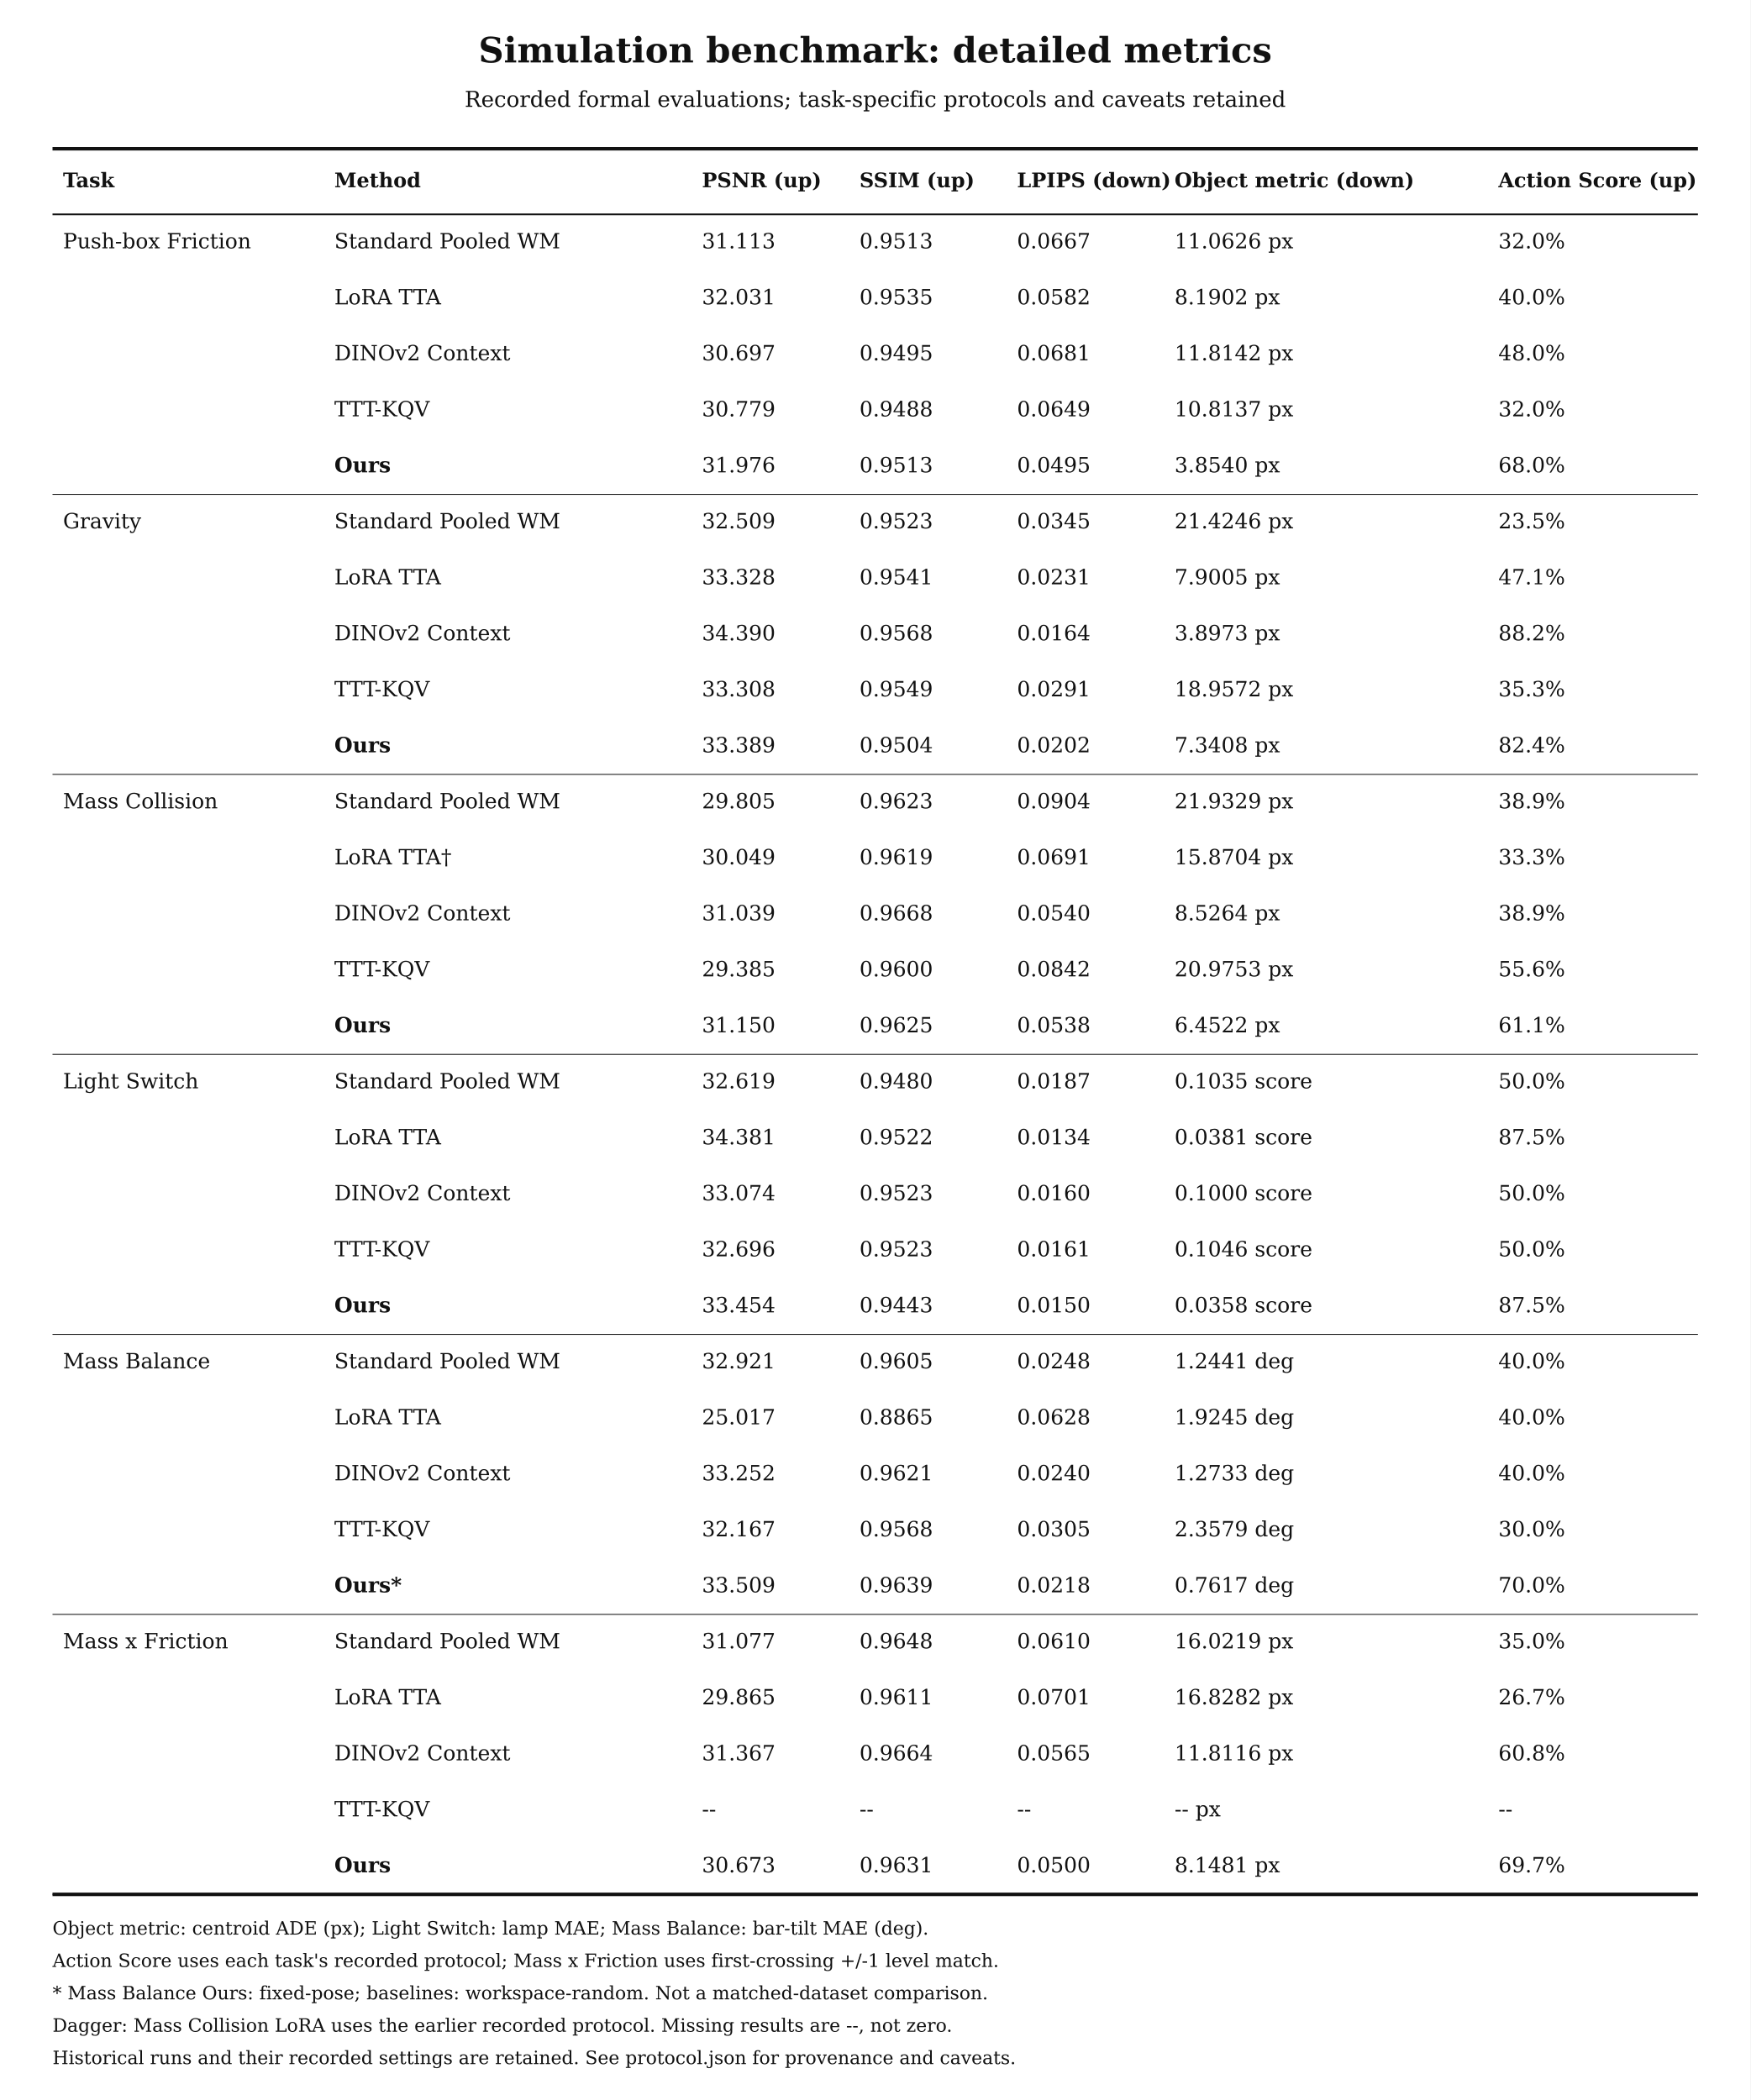
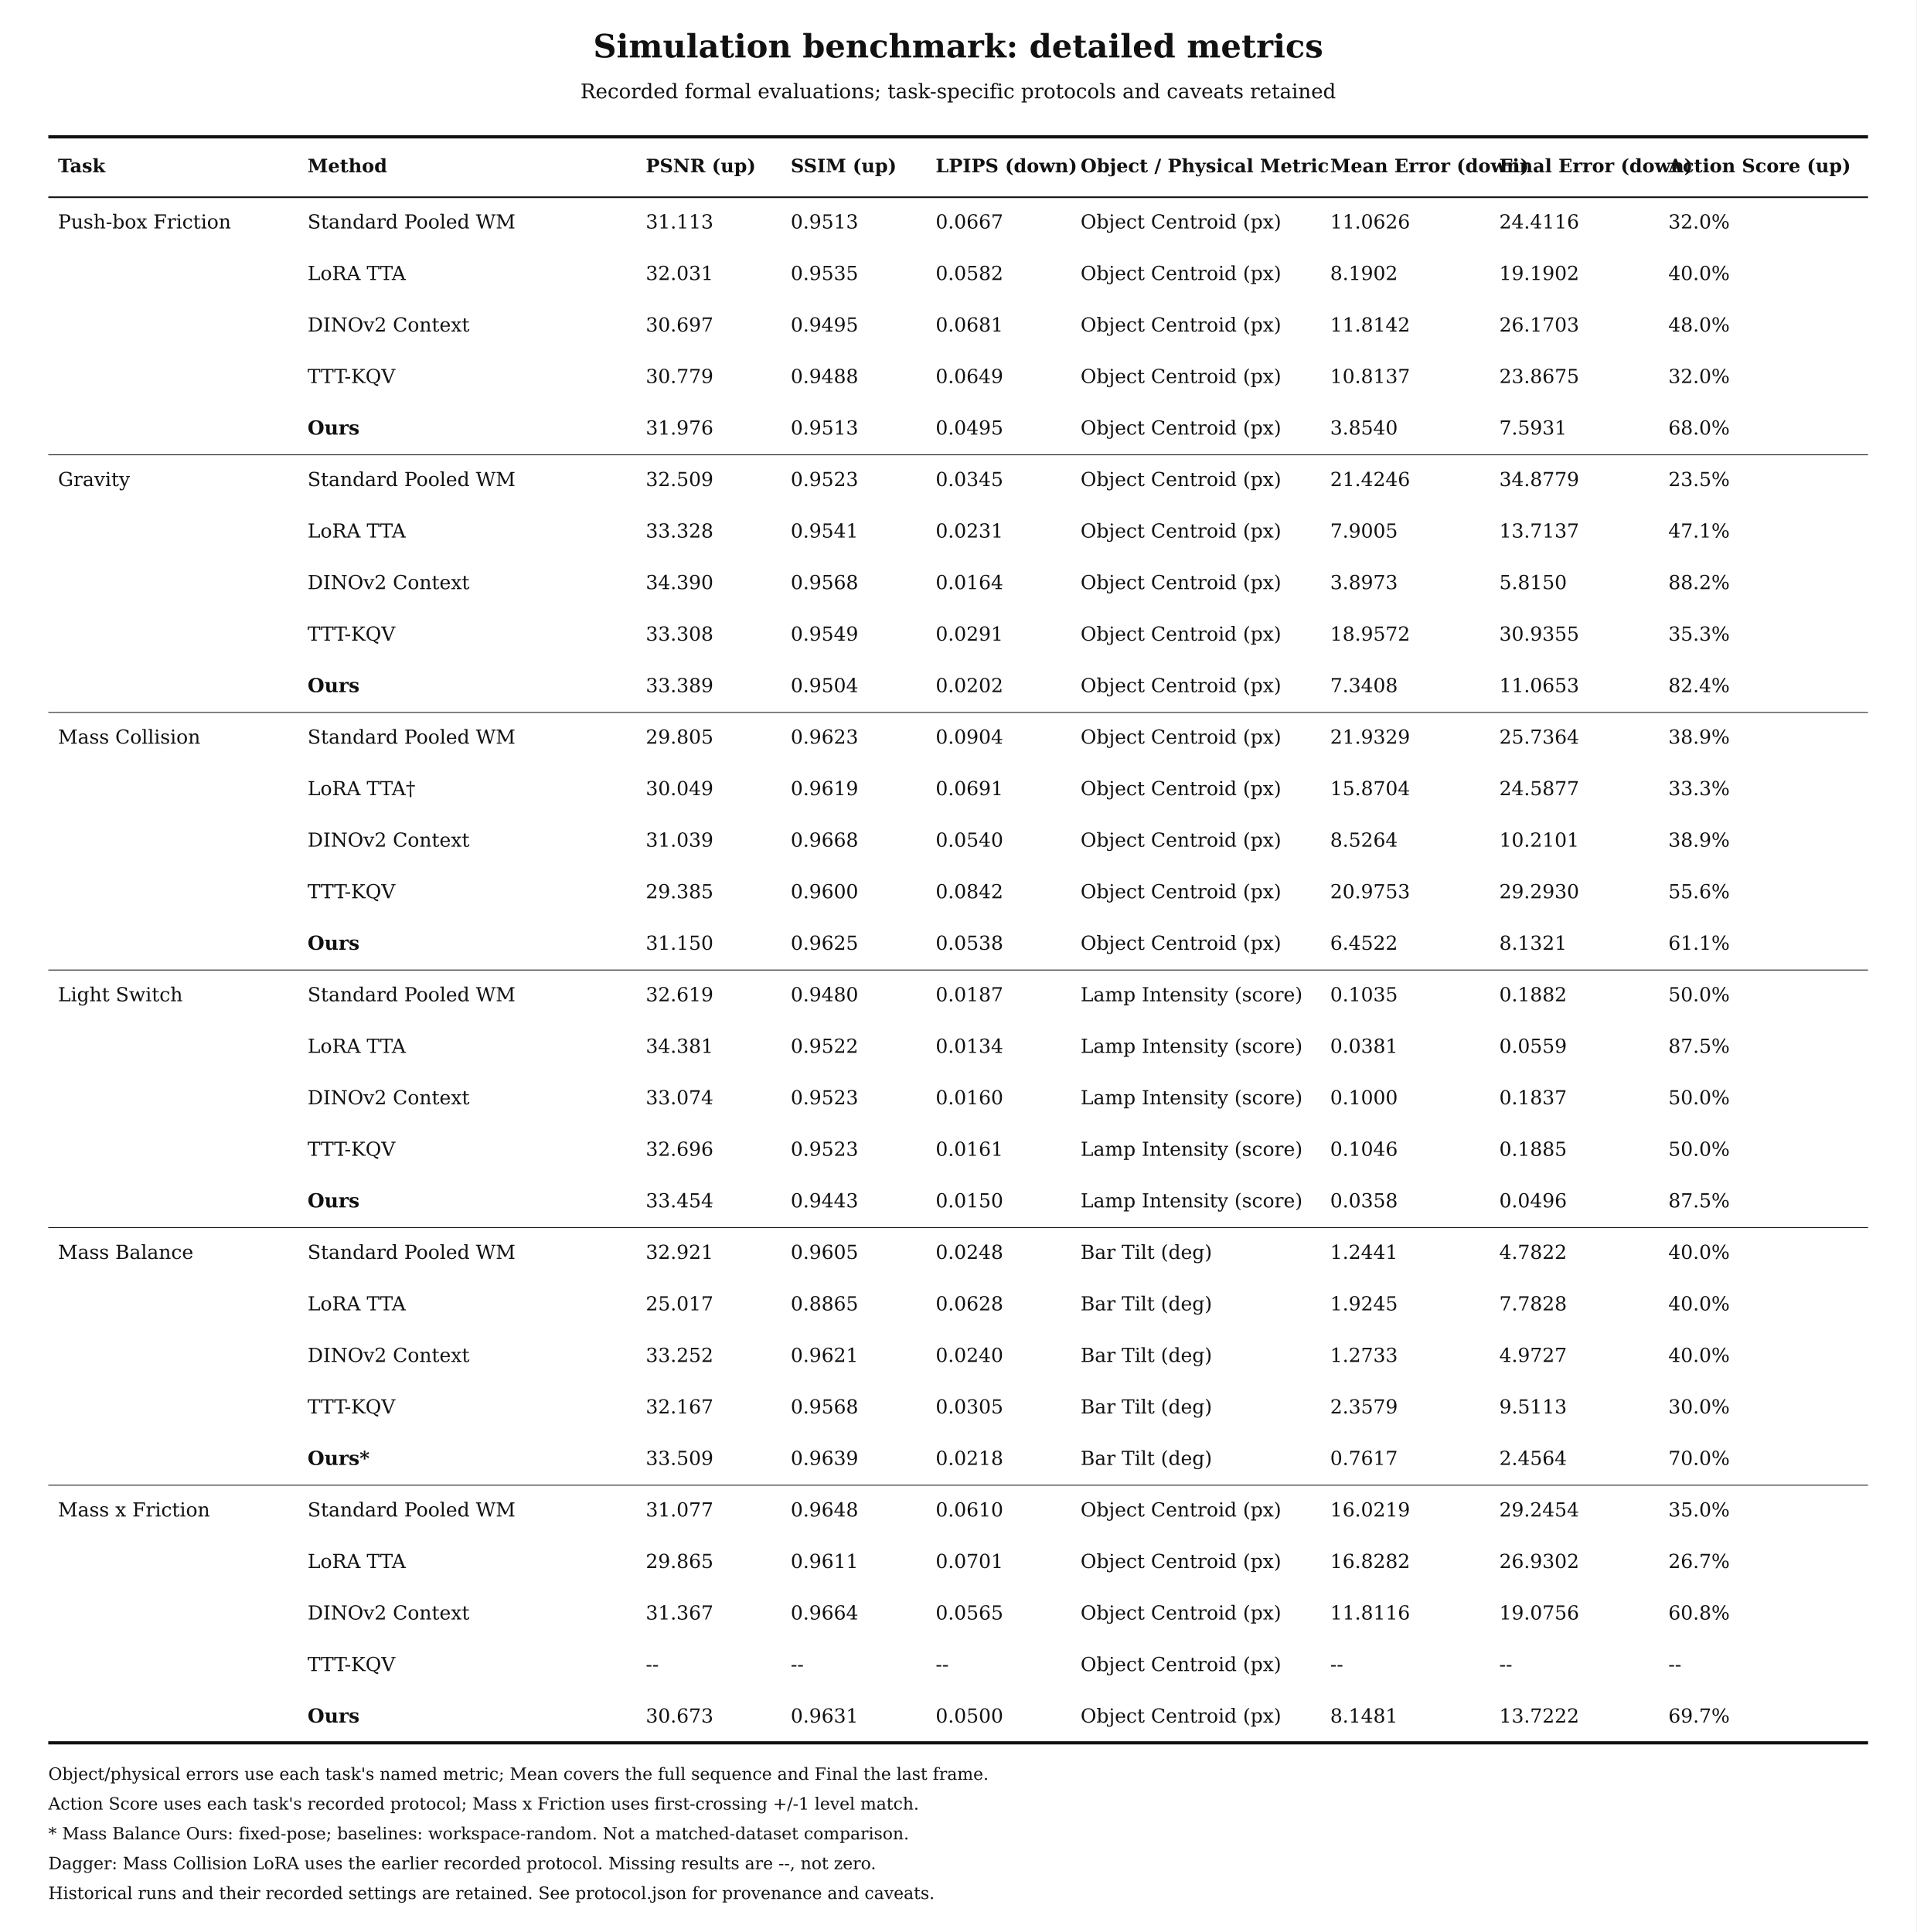
- <svg xmlns="http://www.w3.org/2000/svg" width="2000" height="2400" viewBox="0 0 2000 2400">
+ <svg xmlns="http://www.w3.org/2000/svg" width="2380" height="2400" viewBox="0 0 2380 2400">
  <rect width="100%" height="100%" fill="white" />
  <g fill="#111" font-family="DejaVu Serif,serif">
-     <text x="1000.0" y="60" text-anchor="middle" dominant-baseline="middle" font-size="40" font-weight="700">Simulation benchmark: detailed metrics</text>
-     <text x="1000.0" y="115" text-anchor="middle" dominant-baseline="middle" font-size="25" font-weight="400">Recorded formal evaluations; task-specific protocols and caveats retained</text>
-     <line x1="60" x2="1940" y1="170" y2="170" stroke="#111" stroke-width="4" />
+     <text x="1190.0" y="60" text-anchor="middle" dominant-baseline="middle" font-size="40" font-weight="700">Simulation benchmark: detailed metrics</text>
+     <text x="1190.0" y="115" text-anchor="middle" dominant-baseline="middle" font-size="25" font-weight="400">Recorded formal evaluations; task-specific protocols and caveats retained</text>
+     <line x1="60" x2="2320" y1="170" y2="170" stroke="#111" stroke-width="4" />
    <text x="72" y="207.5" text-anchor="start" dominant-baseline="middle" font-size="23" font-weight="700">Task</text>
    <text x="382" y="207.5" text-anchor="start" dominant-baseline="middle" font-size="23" font-weight="700">Method</text>
    <text x="802" y="207.5" text-anchor="start" dominant-baseline="middle" font-size="23" font-weight="700">PSNR (up)</text>
    <text x="982" y="207.5" text-anchor="start" dominant-baseline="middle" font-size="23" font-weight="700">SSIM (up)</text>
    <text x="1162" y="207.5" text-anchor="start" dominant-baseline="middle" font-size="23" font-weight="700">LPIPS (down)</text>
-     <text x="1342" y="207.5" text-anchor="start" dominant-baseline="middle" font-size="23" font-weight="700">Object metric (down)</text>
-     <text x="1712" y="207.5" text-anchor="start" dominant-baseline="middle" font-size="23" font-weight="700">Action Score (up)</text>
-     <line x1="60" x2="1940" y1="245" y2="245" stroke="#111" stroke-width="2" />
+     <text x="1342" y="207.5" text-anchor="start" dominant-baseline="middle" font-size="23" font-weight="700">Object / Physical Metric</text>
+     <text x="1652" y="207.5" text-anchor="start" dominant-baseline="middle" font-size="23" font-weight="700">Mean Error (down)</text>
+     <text x="1862" y="207.5" text-anchor="start" dominant-baseline="middle" font-size="23" font-weight="700">Final Error (down)</text>
+     <text x="2072" y="207.5" text-anchor="start" dominant-baseline="middle" font-size="23" font-weight="700">Action Score (up)</text>
+     <line x1="60" x2="2320" y1="245" y2="245" stroke="#111" stroke-width="2" />
    <text x="72" y="277.0" text-anchor="start" dominant-baseline="middle" font-size="24" font-weight="400">Push-box Friction</text>
    <text x="382" y="277.0" text-anchor="start" dominant-baseline="middle" font-size="24" font-weight="400">Standard Pooled WM</text>
    <text x="802" y="277.0" text-anchor="start" dominant-baseline="middle" font-size="24" font-weight="400">31.113</text>
    <text x="982" y="277.0" text-anchor="start" dominant-baseline="middle" font-size="24" font-weight="400">0.9513</text>
    <text x="1162" y="277.0" text-anchor="start" dominant-baseline="middle" font-size="24" font-weight="400">0.0667</text>
-     <text x="1342" y="277.0" text-anchor="start" dominant-baseline="middle" font-size="24" font-weight="400">11.0626 px</text>
-     <text x="1712" y="277.0" text-anchor="start" dominant-baseline="middle" font-size="24" font-weight="400">32.0%</text>
+     <text x="1342" y="277.0" text-anchor="start" dominant-baseline="middle" font-size="24" font-weight="400">Object Centroid (px)</text>
+     <text x="1652" y="277.0" text-anchor="start" dominant-baseline="middle" font-size="24" font-weight="400">11.0626</text>
+     <text x="1862" y="277.0" text-anchor="start" dominant-baseline="middle" font-size="24" font-weight="400">24.4116</text>
+     <text x="2072" y="277.0" text-anchor="start" dominant-baseline="middle" font-size="24" font-weight="400">32.0%</text>
    <text x="72" y="341.0" text-anchor="start" dominant-baseline="middle" font-size="24" font-weight="400" />
    <text x="382" y="341.0" text-anchor="start" dominant-baseline="middle" font-size="24" font-weight="400">LoRA TTA</text>
    <text x="802" y="341.0" text-anchor="start" dominant-baseline="middle" font-size="24" font-weight="400">32.031</text>
    <text x="982" y="341.0" text-anchor="start" dominant-baseline="middle" font-size="24" font-weight="400">0.9535</text>
    <text x="1162" y="341.0" text-anchor="start" dominant-baseline="middle" font-size="24" font-weight="400">0.0582</text>
-     <text x="1342" y="341.0" text-anchor="start" dominant-baseline="middle" font-size="24" font-weight="400">8.1902 px</text>
-     <text x="1712" y="341.0" text-anchor="start" dominant-baseline="middle" font-size="24" font-weight="400">40.0%</text>
+     <text x="1342" y="341.0" text-anchor="start" dominant-baseline="middle" font-size="24" font-weight="400">Object Centroid (px)</text>
+     <text x="1652" y="341.0" text-anchor="start" dominant-baseline="middle" font-size="24" font-weight="400">8.1902</text>
+     <text x="1862" y="341.0" text-anchor="start" dominant-baseline="middle" font-size="24" font-weight="400">19.1902</text>
+     <text x="2072" y="341.0" text-anchor="start" dominant-baseline="middle" font-size="24" font-weight="400">40.0%</text>
    <text x="72" y="405.0" text-anchor="start" dominant-baseline="middle" font-size="24" font-weight="400" />
    <text x="382" y="405.0" text-anchor="start" dominant-baseline="middle" font-size="24" font-weight="400">DINOv2 Context</text>
    <text x="802" y="405.0" text-anchor="start" dominant-baseline="middle" font-size="24" font-weight="400">30.697</text>
    <text x="982" y="405.0" text-anchor="start" dominant-baseline="middle" font-size="24" font-weight="400">0.9495</text>
    <text x="1162" y="405.0" text-anchor="start" dominant-baseline="middle" font-size="24" font-weight="400">0.0681</text>
-     <text x="1342" y="405.0" text-anchor="start" dominant-baseline="middle" font-size="24" font-weight="400">11.8142 px</text>
-     <text x="1712" y="405.0" text-anchor="start" dominant-baseline="middle" font-size="24" font-weight="400">48.0%</text>
+     <text x="1342" y="405.0" text-anchor="start" dominant-baseline="middle" font-size="24" font-weight="400">Object Centroid (px)</text>
+     <text x="1652" y="405.0" text-anchor="start" dominant-baseline="middle" font-size="24" font-weight="400">11.8142</text>
+     <text x="1862" y="405.0" text-anchor="start" dominant-baseline="middle" font-size="24" font-weight="400">26.1703</text>
+     <text x="2072" y="405.0" text-anchor="start" dominant-baseline="middle" font-size="24" font-weight="400">48.0%</text>
    <text x="72" y="469.0" text-anchor="start" dominant-baseline="middle" font-size="24" font-weight="400" />
    <text x="382" y="469.0" text-anchor="start" dominant-baseline="middle" font-size="24" font-weight="400">TTT-KQV</text>
    <text x="802" y="469.0" text-anchor="start" dominant-baseline="middle" font-size="24" font-weight="400">30.779</text>
    <text x="982" y="469.0" text-anchor="start" dominant-baseline="middle" font-size="24" font-weight="400">0.9488</text>
    <text x="1162" y="469.0" text-anchor="start" dominant-baseline="middle" font-size="24" font-weight="400">0.0649</text>
-     <text x="1342" y="469.0" text-anchor="start" dominant-baseline="middle" font-size="24" font-weight="400">10.8137 px</text>
-     <text x="1712" y="469.0" text-anchor="start" dominant-baseline="middle" font-size="24" font-weight="400">32.0%</text>
+     <text x="1342" y="469.0" text-anchor="start" dominant-baseline="middle" font-size="24" font-weight="400">Object Centroid (px)</text>
+     <text x="1652" y="469.0" text-anchor="start" dominant-baseline="middle" font-size="24" font-weight="400">10.8137</text>
+     <text x="1862" y="469.0" text-anchor="start" dominant-baseline="middle" font-size="24" font-weight="400">23.8675</text>
+     <text x="2072" y="469.0" text-anchor="start" dominant-baseline="middle" font-size="24" font-weight="400">32.0%</text>
    <text x="72" y="533.0" text-anchor="start" dominant-baseline="middle" font-size="24" font-weight="400" />
    <text x="382" y="533.0" text-anchor="start" dominant-baseline="middle" font-size="24" font-weight="700">Ours</text>
    <text x="802" y="533.0" text-anchor="start" dominant-baseline="middle" font-size="24" font-weight="400">31.976</text>
    <text x="982" y="533.0" text-anchor="start" dominant-baseline="middle" font-size="24" font-weight="400">0.9513</text>
    <text x="1162" y="533.0" text-anchor="start" dominant-baseline="middle" font-size="24" font-weight="400">0.0495</text>
-     <text x="1342" y="533.0" text-anchor="start" dominant-baseline="middle" font-size="24" font-weight="400">3.8540 px</text>
-     <text x="1712" y="533.0" text-anchor="start" dominant-baseline="middle" font-size="24" font-weight="400">68.0%</text>
-     <line x1="60" x2="1940" y1="565" y2="565" stroke="#111" stroke-width="1" />
+     <text x="1342" y="533.0" text-anchor="start" dominant-baseline="middle" font-size="24" font-weight="400">Object Centroid (px)</text>
+     <text x="1652" y="533.0" text-anchor="start" dominant-baseline="middle" font-size="24" font-weight="400">3.8540</text>
+     <text x="1862" y="533.0" text-anchor="start" dominant-baseline="middle" font-size="24" font-weight="400">7.5931</text>
+     <text x="2072" y="533.0" text-anchor="start" dominant-baseline="middle" font-size="24" font-weight="400">68.0%</text>
+     <line x1="60" x2="2320" y1="565" y2="565" stroke="#111" stroke-width="1" />
    <text x="72" y="597.0" text-anchor="start" dominant-baseline="middle" font-size="24" font-weight="400">Gravity</text>
    <text x="382" y="597.0" text-anchor="start" dominant-baseline="middle" font-size="24" font-weight="400">Standard Pooled WM</text>
    <text x="802" y="597.0" text-anchor="start" dominant-baseline="middle" font-size="24" font-weight="400">32.509</text>
    <text x="982" y="597.0" text-anchor="start" dominant-baseline="middle" font-size="24" font-weight="400">0.9523</text>
    <text x="1162" y="597.0" text-anchor="start" dominant-baseline="middle" font-size="24" font-weight="400">0.0345</text>
-     <text x="1342" y="597.0" text-anchor="start" dominant-baseline="middle" font-size="24" font-weight="400">21.4246 px</text>
-     <text x="1712" y="597.0" text-anchor="start" dominant-baseline="middle" font-size="24" font-weight="400">23.5%</text>
+     <text x="1342" y="597.0" text-anchor="start" dominant-baseline="middle" font-size="24" font-weight="400">Object Centroid (px)</text>
+     <text x="1652" y="597.0" text-anchor="start" dominant-baseline="middle" font-size="24" font-weight="400">21.4246</text>
+     <text x="1862" y="597.0" text-anchor="start" dominant-baseline="middle" font-size="24" font-weight="400">34.8779</text>
+     <text x="2072" y="597.0" text-anchor="start" dominant-baseline="middle" font-size="24" font-weight="400">23.5%</text>
    <text x="72" y="661.0" text-anchor="start" dominant-baseline="middle" font-size="24" font-weight="400" />
    <text x="382" y="661.0" text-anchor="start" dominant-baseline="middle" font-size="24" font-weight="400">LoRA TTA</text>
    <text x="802" y="661.0" text-anchor="start" dominant-baseline="middle" font-size="24" font-weight="400">33.328</text>
    <text x="982" y="661.0" text-anchor="start" dominant-baseline="middle" font-size="24" font-weight="400">0.9541</text>
    <text x="1162" y="661.0" text-anchor="start" dominant-baseline="middle" font-size="24" font-weight="400">0.0231</text>
-     <text x="1342" y="661.0" text-anchor="start" dominant-baseline="middle" font-size="24" font-weight="400">7.9005 px</text>
-     <text x="1712" y="661.0" text-anchor="start" dominant-baseline="middle" font-size="24" font-weight="400">47.1%</text>
+     <text x="1342" y="661.0" text-anchor="start" dominant-baseline="middle" font-size="24" font-weight="400">Object Centroid (px)</text>
+     <text x="1652" y="661.0" text-anchor="start" dominant-baseline="middle" font-size="24" font-weight="400">7.9005</text>
+     <text x="1862" y="661.0" text-anchor="start" dominant-baseline="middle" font-size="24" font-weight="400">13.7137</text>
+     <text x="2072" y="661.0" text-anchor="start" dominant-baseline="middle" font-size="24" font-weight="400">47.1%</text>
    <text x="72" y="725.0" text-anchor="start" dominant-baseline="middle" font-size="24" font-weight="400" />
    <text x="382" y="725.0" text-anchor="start" dominant-baseline="middle" font-size="24" font-weight="400">DINOv2 Context</text>
    <text x="802" y="725.0" text-anchor="start" dominant-baseline="middle" font-size="24" font-weight="400">34.390</text>
    <text x="982" y="725.0" text-anchor="start" dominant-baseline="middle" font-size="24" font-weight="400">0.9568</text>
    <text x="1162" y="725.0" text-anchor="start" dominant-baseline="middle" font-size="24" font-weight="400">0.0164</text>
-     <text x="1342" y="725.0" text-anchor="start" dominant-baseline="middle" font-size="24" font-weight="400">3.8973 px</text>
-     <text x="1712" y="725.0" text-anchor="start" dominant-baseline="middle" font-size="24" font-weight="400">88.2%</text>
+     <text x="1342" y="725.0" text-anchor="start" dominant-baseline="middle" font-size="24" font-weight="400">Object Centroid (px)</text>
+     <text x="1652" y="725.0" text-anchor="start" dominant-baseline="middle" font-size="24" font-weight="400">3.8973</text>
+     <text x="1862" y="725.0" text-anchor="start" dominant-baseline="middle" font-size="24" font-weight="400">5.8150</text>
+     <text x="2072" y="725.0" text-anchor="start" dominant-baseline="middle" font-size="24" font-weight="400">88.2%</text>
    <text x="72" y="789.0" text-anchor="start" dominant-baseline="middle" font-size="24" font-weight="400" />
    <text x="382" y="789.0" text-anchor="start" dominant-baseline="middle" font-size="24" font-weight="400">TTT-KQV</text>
    <text x="802" y="789.0" text-anchor="start" dominant-baseline="middle" font-size="24" font-weight="400">33.308</text>
    <text x="982" y="789.0" text-anchor="start" dominant-baseline="middle" font-size="24" font-weight="400">0.9549</text>
    <text x="1162" y="789.0" text-anchor="start" dominant-baseline="middle" font-size="24" font-weight="400">0.0291</text>
-     <text x="1342" y="789.0" text-anchor="start" dominant-baseline="middle" font-size="24" font-weight="400">18.9572 px</text>
-     <text x="1712" y="789.0" text-anchor="start" dominant-baseline="middle" font-size="24" font-weight="400">35.3%</text>
+     <text x="1342" y="789.0" text-anchor="start" dominant-baseline="middle" font-size="24" font-weight="400">Object Centroid (px)</text>
+     <text x="1652" y="789.0" text-anchor="start" dominant-baseline="middle" font-size="24" font-weight="400">18.9572</text>
+     <text x="1862" y="789.0" text-anchor="start" dominant-baseline="middle" font-size="24" font-weight="400">30.9355</text>
+     <text x="2072" y="789.0" text-anchor="start" dominant-baseline="middle" font-size="24" font-weight="400">35.3%</text>
    <text x="72" y="853.0" text-anchor="start" dominant-baseline="middle" font-size="24" font-weight="400" />
    <text x="382" y="853.0" text-anchor="start" dominant-baseline="middle" font-size="24" font-weight="700">Ours</text>
    <text x="802" y="853.0" text-anchor="start" dominant-baseline="middle" font-size="24" font-weight="400">33.389</text>
    <text x="982" y="853.0" text-anchor="start" dominant-baseline="middle" font-size="24" font-weight="400">0.9504</text>
    <text x="1162" y="853.0" text-anchor="start" dominant-baseline="middle" font-size="24" font-weight="400">0.0202</text>
-     <text x="1342" y="853.0" text-anchor="start" dominant-baseline="middle" font-size="24" font-weight="400">7.3408 px</text>
-     <text x="1712" y="853.0" text-anchor="start" dominant-baseline="middle" font-size="24" font-weight="400">82.4%</text>
-     <line x1="60" x2="1940" y1="885" y2="885" stroke="#111" stroke-width="1" />
+     <text x="1342" y="853.0" text-anchor="start" dominant-baseline="middle" font-size="24" font-weight="400">Object Centroid (px)</text>
+     <text x="1652" y="853.0" text-anchor="start" dominant-baseline="middle" font-size="24" font-weight="400">7.3408</text>
+     <text x="1862" y="853.0" text-anchor="start" dominant-baseline="middle" font-size="24" font-weight="400">11.0653</text>
+     <text x="2072" y="853.0" text-anchor="start" dominant-baseline="middle" font-size="24" font-weight="400">82.4%</text>
+     <line x1="60" x2="2320" y1="885" y2="885" stroke="#111" stroke-width="1" />
    <text x="72" y="917.0" text-anchor="start" dominant-baseline="middle" font-size="24" font-weight="400">Mass Collision</text>
    <text x="382" y="917.0" text-anchor="start" dominant-baseline="middle" font-size="24" font-weight="400">Standard Pooled WM</text>
    <text x="802" y="917.0" text-anchor="start" dominant-baseline="middle" font-size="24" font-weight="400">29.805</text>
    <text x="982" y="917.0" text-anchor="start" dominant-baseline="middle" font-size="24" font-weight="400">0.9623</text>
    <text x="1162" y="917.0" text-anchor="start" dominant-baseline="middle" font-size="24" font-weight="400">0.0904</text>
-     <text x="1342" y="917.0" text-anchor="start" dominant-baseline="middle" font-size="24" font-weight="400">21.9329 px</text>
-     <text x="1712" y="917.0" text-anchor="start" dominant-baseline="middle" font-size="24" font-weight="400">38.9%</text>
+     <text x="1342" y="917.0" text-anchor="start" dominant-baseline="middle" font-size="24" font-weight="400">Object Centroid (px)</text>
+     <text x="1652" y="917.0" text-anchor="start" dominant-baseline="middle" font-size="24" font-weight="400">21.9329</text>
+     <text x="1862" y="917.0" text-anchor="start" dominant-baseline="middle" font-size="24" font-weight="400">25.7364</text>
+     <text x="2072" y="917.0" text-anchor="start" dominant-baseline="middle" font-size="24" font-weight="400">38.9%</text>
    <text x="72" y="981.0" text-anchor="start" dominant-baseline="middle" font-size="24" font-weight="400" />
    <text x="382" y="981.0" text-anchor="start" dominant-baseline="middle" font-size="24" font-weight="400">LoRA TTA†</text>
    <text x="802" y="981.0" text-anchor="start" dominant-baseline="middle" font-size="24" font-weight="400">30.049</text>
    <text x="982" y="981.0" text-anchor="start" dominant-baseline="middle" font-size="24" font-weight="400">0.9619</text>
    <text x="1162" y="981.0" text-anchor="start" dominant-baseline="middle" font-size="24" font-weight="400">0.0691</text>
-     <text x="1342" y="981.0" text-anchor="start" dominant-baseline="middle" font-size="24" font-weight="400">15.8704 px</text>
-     <text x="1712" y="981.0" text-anchor="start" dominant-baseline="middle" font-size="24" font-weight="400">33.3%</text>
+     <text x="1342" y="981.0" text-anchor="start" dominant-baseline="middle" font-size="24" font-weight="400">Object Centroid (px)</text>
+     <text x="1652" y="981.0" text-anchor="start" dominant-baseline="middle" font-size="24" font-weight="400">15.8704</text>
+     <text x="1862" y="981.0" text-anchor="start" dominant-baseline="middle" font-size="24" font-weight="400">24.5877</text>
+     <text x="2072" y="981.0" text-anchor="start" dominant-baseline="middle" font-size="24" font-weight="400">33.3%</text>
    <text x="72" y="1045.0" text-anchor="start" dominant-baseline="middle" font-size="24" font-weight="400" />
    <text x="382" y="1045.0" text-anchor="start" dominant-baseline="middle" font-size="24" font-weight="400">DINOv2 Context</text>
    <text x="802" y="1045.0" text-anchor="start" dominant-baseline="middle" font-size="24" font-weight="400">31.039</text>
    <text x="982" y="1045.0" text-anchor="start" dominant-baseline="middle" font-size="24" font-weight="400">0.9668</text>
    <text x="1162" y="1045.0" text-anchor="start" dominant-baseline="middle" font-size="24" font-weight="400">0.0540</text>
-     <text x="1342" y="1045.0" text-anchor="start" dominant-baseline="middle" font-size="24" font-weight="400">8.5264 px</text>
-     <text x="1712" y="1045.0" text-anchor="start" dominant-baseline="middle" font-size="24" font-weight="400">38.9%</text>
+     <text x="1342" y="1045.0" text-anchor="start" dominant-baseline="middle" font-size="24" font-weight="400">Object Centroid (px)</text>
+     <text x="1652" y="1045.0" text-anchor="start" dominant-baseline="middle" font-size="24" font-weight="400">8.5264</text>
+     <text x="1862" y="1045.0" text-anchor="start" dominant-baseline="middle" font-size="24" font-weight="400">10.2101</text>
+     <text x="2072" y="1045.0" text-anchor="start" dominant-baseline="middle" font-size="24" font-weight="400">38.9%</text>
    <text x="72" y="1109.0" text-anchor="start" dominant-baseline="middle" font-size="24" font-weight="400" />
    <text x="382" y="1109.0" text-anchor="start" dominant-baseline="middle" font-size="24" font-weight="400">TTT-KQV</text>
    <text x="802" y="1109.0" text-anchor="start" dominant-baseline="middle" font-size="24" font-weight="400">29.385</text>
    <text x="982" y="1109.0" text-anchor="start" dominant-baseline="middle" font-size="24" font-weight="400">0.9600</text>
    <text x="1162" y="1109.0" text-anchor="start" dominant-baseline="middle" font-size="24" font-weight="400">0.0842</text>
-     <text x="1342" y="1109.0" text-anchor="start" dominant-baseline="middle" font-size="24" font-weight="400">20.9753 px</text>
-     <text x="1712" y="1109.0" text-anchor="start" dominant-baseline="middle" font-size="24" font-weight="400">55.6%</text>
+     <text x="1342" y="1109.0" text-anchor="start" dominant-baseline="middle" font-size="24" font-weight="400">Object Centroid (px)</text>
+     <text x="1652" y="1109.0" text-anchor="start" dominant-baseline="middle" font-size="24" font-weight="400">20.9753</text>
+     <text x="1862" y="1109.0" text-anchor="start" dominant-baseline="middle" font-size="24" font-weight="400">29.2930</text>
+     <text x="2072" y="1109.0" text-anchor="start" dominant-baseline="middle" font-size="24" font-weight="400">55.6%</text>
    <text x="72" y="1173.0" text-anchor="start" dominant-baseline="middle" font-size="24" font-weight="400" />
    <text x="382" y="1173.0" text-anchor="start" dominant-baseline="middle" font-size="24" font-weight="700">Ours</text>
    <text x="802" y="1173.0" text-anchor="start" dominant-baseline="middle" font-size="24" font-weight="400">31.150</text>
    <text x="982" y="1173.0" text-anchor="start" dominant-baseline="middle" font-size="24" font-weight="400">0.9625</text>
    <text x="1162" y="1173.0" text-anchor="start" dominant-baseline="middle" font-size="24" font-weight="400">0.0538</text>
-     <text x="1342" y="1173.0" text-anchor="start" dominant-baseline="middle" font-size="24" font-weight="400">6.4522 px</text>
-     <text x="1712" y="1173.0" text-anchor="start" dominant-baseline="middle" font-size="24" font-weight="400">61.1%</text>
-     <line x1="60" x2="1940" y1="1205" y2="1205" stroke="#111" stroke-width="1" />
+     <text x="1342" y="1173.0" text-anchor="start" dominant-baseline="middle" font-size="24" font-weight="400">Object Centroid (px)</text>
+     <text x="1652" y="1173.0" text-anchor="start" dominant-baseline="middle" font-size="24" font-weight="400">6.4522</text>
+     <text x="1862" y="1173.0" text-anchor="start" dominant-baseline="middle" font-size="24" font-weight="400">8.1321</text>
+     <text x="2072" y="1173.0" text-anchor="start" dominant-baseline="middle" font-size="24" font-weight="400">61.1%</text>
+     <line x1="60" x2="2320" y1="1205" y2="1205" stroke="#111" stroke-width="1" />
    <text x="72" y="1237.0" text-anchor="start" dominant-baseline="middle" font-size="24" font-weight="400">Light Switch</text>
    <text x="382" y="1237.0" text-anchor="start" dominant-baseline="middle" font-size="24" font-weight="400">Standard Pooled WM</text>
    <text x="802" y="1237.0" text-anchor="start" dominant-baseline="middle" font-size="24" font-weight="400">32.619</text>
    <text x="982" y="1237.0" text-anchor="start" dominant-baseline="middle" font-size="24" font-weight="400">0.9480</text>
    <text x="1162" y="1237.0" text-anchor="start" dominant-baseline="middle" font-size="24" font-weight="400">0.0187</text>
-     <text x="1342" y="1237.0" text-anchor="start" dominant-baseline="middle" font-size="24" font-weight="400">0.1035 score</text>
-     <text x="1712" y="1237.0" text-anchor="start" dominant-baseline="middle" font-size="24" font-weight="400">50.0%</text>
+     <text x="1342" y="1237.0" text-anchor="start" dominant-baseline="middle" font-size="24" font-weight="400">Lamp Intensity (score)</text>
+     <text x="1652" y="1237.0" text-anchor="start" dominant-baseline="middle" font-size="24" font-weight="400">0.1035</text>
+     <text x="1862" y="1237.0" text-anchor="start" dominant-baseline="middle" font-size="24" font-weight="400">0.1882</text>
+     <text x="2072" y="1237.0" text-anchor="start" dominant-baseline="middle" font-size="24" font-weight="400">50.0%</text>
    <text x="72" y="1301.0" text-anchor="start" dominant-baseline="middle" font-size="24" font-weight="400" />
    <text x="382" y="1301.0" text-anchor="start" dominant-baseline="middle" font-size="24" font-weight="400">LoRA TTA</text>
    <text x="802" y="1301.0" text-anchor="start" dominant-baseline="middle" font-size="24" font-weight="400">34.381</text>
    <text x="982" y="1301.0" text-anchor="start" dominant-baseline="middle" font-size="24" font-weight="400">0.9522</text>
    <text x="1162" y="1301.0" text-anchor="start" dominant-baseline="middle" font-size="24" font-weight="400">0.0134</text>
-     <text x="1342" y="1301.0" text-anchor="start" dominant-baseline="middle" font-size="24" font-weight="400">0.0381 score</text>
-     <text x="1712" y="1301.0" text-anchor="start" dominant-baseline="middle" font-size="24" font-weight="400">87.5%</text>
+     <text x="1342" y="1301.0" text-anchor="start" dominant-baseline="middle" font-size="24" font-weight="400">Lamp Intensity (score)</text>
+     <text x="1652" y="1301.0" text-anchor="start" dominant-baseline="middle" font-size="24" font-weight="400">0.0381</text>
+     <text x="1862" y="1301.0" text-anchor="start" dominant-baseline="middle" font-size="24" font-weight="400">0.0559</text>
+     <text x="2072" y="1301.0" text-anchor="start" dominant-baseline="middle" font-size="24" font-weight="400">87.5%</text>
    <text x="72" y="1365.0" text-anchor="start" dominant-baseline="middle" font-size="24" font-weight="400" />
    <text x="382" y="1365.0" text-anchor="start" dominant-baseline="middle" font-size="24" font-weight="400">DINOv2 Context</text>
    <text x="802" y="1365.0" text-anchor="start" dominant-baseline="middle" font-size="24" font-weight="400">33.074</text>
    <text x="982" y="1365.0" text-anchor="start" dominant-baseline="middle" font-size="24" font-weight="400">0.9523</text>
    <text x="1162" y="1365.0" text-anchor="start" dominant-baseline="middle" font-size="24" font-weight="400">0.0160</text>
-     <text x="1342" y="1365.0" text-anchor="start" dominant-baseline="middle" font-size="24" font-weight="400">0.1000 score</text>
-     <text x="1712" y="1365.0" text-anchor="start" dominant-baseline="middle" font-size="24" font-weight="400">50.0%</text>
+     <text x="1342" y="1365.0" text-anchor="start" dominant-baseline="middle" font-size="24" font-weight="400">Lamp Intensity (score)</text>
+     <text x="1652" y="1365.0" text-anchor="start" dominant-baseline="middle" font-size="24" font-weight="400">0.1000</text>
+     <text x="1862" y="1365.0" text-anchor="start" dominant-baseline="middle" font-size="24" font-weight="400">0.1837</text>
+     <text x="2072" y="1365.0" text-anchor="start" dominant-baseline="middle" font-size="24" font-weight="400">50.0%</text>
    <text x="72" y="1429.0" text-anchor="start" dominant-baseline="middle" font-size="24" font-weight="400" />
    <text x="382" y="1429.0" text-anchor="start" dominant-baseline="middle" font-size="24" font-weight="400">TTT-KQV</text>
    <text x="802" y="1429.0" text-anchor="start" dominant-baseline="middle" font-size="24" font-weight="400">32.696</text>
    <text x="982" y="1429.0" text-anchor="start" dominant-baseline="middle" font-size="24" font-weight="400">0.9523</text>
    <text x="1162" y="1429.0" text-anchor="start" dominant-baseline="middle" font-size="24" font-weight="400">0.0161</text>
-     <text x="1342" y="1429.0" text-anchor="start" dominant-baseline="middle" font-size="24" font-weight="400">0.1046 score</text>
-     <text x="1712" y="1429.0" text-anchor="start" dominant-baseline="middle" font-size="24" font-weight="400">50.0%</text>
+     <text x="1342" y="1429.0" text-anchor="start" dominant-baseline="middle" font-size="24" font-weight="400">Lamp Intensity (score)</text>
+     <text x="1652" y="1429.0" text-anchor="start" dominant-baseline="middle" font-size="24" font-weight="400">0.1046</text>
+     <text x="1862" y="1429.0" text-anchor="start" dominant-baseline="middle" font-size="24" font-weight="400">0.1885</text>
+     <text x="2072" y="1429.0" text-anchor="start" dominant-baseline="middle" font-size="24" font-weight="400">50.0%</text>
    <text x="72" y="1493.0" text-anchor="start" dominant-baseline="middle" font-size="24" font-weight="400" />
    <text x="382" y="1493.0" text-anchor="start" dominant-baseline="middle" font-size="24" font-weight="700">Ours</text>
    <text x="802" y="1493.0" text-anchor="start" dominant-baseline="middle" font-size="24" font-weight="400">33.454</text>
    <text x="982" y="1493.0" text-anchor="start" dominant-baseline="middle" font-size="24" font-weight="400">0.9443</text>
    <text x="1162" y="1493.0" text-anchor="start" dominant-baseline="middle" font-size="24" font-weight="400">0.0150</text>
-     <text x="1342" y="1493.0" text-anchor="start" dominant-baseline="middle" font-size="24" font-weight="400">0.0358 score</text>
-     <text x="1712" y="1493.0" text-anchor="start" dominant-baseline="middle" font-size="24" font-weight="400">87.5%</text>
-     <line x1="60" x2="1940" y1="1525" y2="1525" stroke="#111" stroke-width="1" />
+     <text x="1342" y="1493.0" text-anchor="start" dominant-baseline="middle" font-size="24" font-weight="400">Lamp Intensity (score)</text>
+     <text x="1652" y="1493.0" text-anchor="start" dominant-baseline="middle" font-size="24" font-weight="400">0.0358</text>
+     <text x="1862" y="1493.0" text-anchor="start" dominant-baseline="middle" font-size="24" font-weight="400">0.0496</text>
+     <text x="2072" y="1493.0" text-anchor="start" dominant-baseline="middle" font-size="24" font-weight="400">87.5%</text>
+     <line x1="60" x2="2320" y1="1525" y2="1525" stroke="#111" stroke-width="1" />
    <text x="72" y="1557.0" text-anchor="start" dominant-baseline="middle" font-size="24" font-weight="400">Mass Balance</text>
    <text x="382" y="1557.0" text-anchor="start" dominant-baseline="middle" font-size="24" font-weight="400">Standard Pooled WM</text>
    <text x="802" y="1557.0" text-anchor="start" dominant-baseline="middle" font-size="24" font-weight="400">32.921</text>
    <text x="982" y="1557.0" text-anchor="start" dominant-baseline="middle" font-size="24" font-weight="400">0.9605</text>
    <text x="1162" y="1557.0" text-anchor="start" dominant-baseline="middle" font-size="24" font-weight="400">0.0248</text>
-     <text x="1342" y="1557.0" text-anchor="start" dominant-baseline="middle" font-size="24" font-weight="400">1.2441 deg</text>
-     <text x="1712" y="1557.0" text-anchor="start" dominant-baseline="middle" font-size="24" font-weight="400">40.0%</text>
+     <text x="1342" y="1557.0" text-anchor="start" dominant-baseline="middle" font-size="24" font-weight="400">Bar Tilt (deg)</text>
+     <text x="1652" y="1557.0" text-anchor="start" dominant-baseline="middle" font-size="24" font-weight="400">1.2441</text>
+     <text x="1862" y="1557.0" text-anchor="start" dominant-baseline="middle" font-size="24" font-weight="400">4.7822</text>
+     <text x="2072" y="1557.0" text-anchor="start" dominant-baseline="middle" font-size="24" font-weight="400">40.0%</text>
    <text x="72" y="1621.0" text-anchor="start" dominant-baseline="middle" font-size="24" font-weight="400" />
    <text x="382" y="1621.0" text-anchor="start" dominant-baseline="middle" font-size="24" font-weight="400">LoRA TTA</text>
    <text x="802" y="1621.0" text-anchor="start" dominant-baseline="middle" font-size="24" font-weight="400">25.017</text>
    <text x="982" y="1621.0" text-anchor="start" dominant-baseline="middle" font-size="24" font-weight="400">0.8865</text>
    <text x="1162" y="1621.0" text-anchor="start" dominant-baseline="middle" font-size="24" font-weight="400">0.0628</text>
-     <text x="1342" y="1621.0" text-anchor="start" dominant-baseline="middle" font-size="24" font-weight="400">1.9245 deg</text>
-     <text x="1712" y="1621.0" text-anchor="start" dominant-baseline="middle" font-size="24" font-weight="400">40.0%</text>
+     <text x="1342" y="1621.0" text-anchor="start" dominant-baseline="middle" font-size="24" font-weight="400">Bar Tilt (deg)</text>
+     <text x="1652" y="1621.0" text-anchor="start" dominant-baseline="middle" font-size="24" font-weight="400">1.9245</text>
+     <text x="1862" y="1621.0" text-anchor="start" dominant-baseline="middle" font-size="24" font-weight="400">7.7828</text>
+     <text x="2072" y="1621.0" text-anchor="start" dominant-baseline="middle" font-size="24" font-weight="400">40.0%</text>
    <text x="72" y="1685.0" text-anchor="start" dominant-baseline="middle" font-size="24" font-weight="400" />
    <text x="382" y="1685.0" text-anchor="start" dominant-baseline="middle" font-size="24" font-weight="400">DINOv2 Context</text>
    <text x="802" y="1685.0" text-anchor="start" dominant-baseline="middle" font-size="24" font-weight="400">33.252</text>
    <text x="982" y="1685.0" text-anchor="start" dominant-baseline="middle" font-size="24" font-weight="400">0.9621</text>
    <text x="1162" y="1685.0" text-anchor="start" dominant-baseline="middle" font-size="24" font-weight="400">0.0240</text>
-     <text x="1342" y="1685.0" text-anchor="start" dominant-baseline="middle" font-size="24" font-weight="400">1.2733 deg</text>
-     <text x="1712" y="1685.0" text-anchor="start" dominant-baseline="middle" font-size="24" font-weight="400">40.0%</text>
+     <text x="1342" y="1685.0" text-anchor="start" dominant-baseline="middle" font-size="24" font-weight="400">Bar Tilt (deg)</text>
+     <text x="1652" y="1685.0" text-anchor="start" dominant-baseline="middle" font-size="24" font-weight="400">1.2733</text>
+     <text x="1862" y="1685.0" text-anchor="start" dominant-baseline="middle" font-size="24" font-weight="400">4.9727</text>
+     <text x="2072" y="1685.0" text-anchor="start" dominant-baseline="middle" font-size="24" font-weight="400">40.0%</text>
    <text x="72" y="1749.0" text-anchor="start" dominant-baseline="middle" font-size="24" font-weight="400" />
    <text x="382" y="1749.0" text-anchor="start" dominant-baseline="middle" font-size="24" font-weight="400">TTT-KQV</text>
    <text x="802" y="1749.0" text-anchor="start" dominant-baseline="middle" font-size="24" font-weight="400">32.167</text>
    <text x="982" y="1749.0" text-anchor="start" dominant-baseline="middle" font-size="24" font-weight="400">0.9568</text>
    <text x="1162" y="1749.0" text-anchor="start" dominant-baseline="middle" font-size="24" font-weight="400">0.0305</text>
-     <text x="1342" y="1749.0" text-anchor="start" dominant-baseline="middle" font-size="24" font-weight="400">2.3579 deg</text>
-     <text x="1712" y="1749.0" text-anchor="start" dominant-baseline="middle" font-size="24" font-weight="400">30.0%</text>
+     <text x="1342" y="1749.0" text-anchor="start" dominant-baseline="middle" font-size="24" font-weight="400">Bar Tilt (deg)</text>
+     <text x="1652" y="1749.0" text-anchor="start" dominant-baseline="middle" font-size="24" font-weight="400">2.3579</text>
+     <text x="1862" y="1749.0" text-anchor="start" dominant-baseline="middle" font-size="24" font-weight="400">9.5113</text>
+     <text x="2072" y="1749.0" text-anchor="start" dominant-baseline="middle" font-size="24" font-weight="400">30.0%</text>
    <text x="72" y="1813.0" text-anchor="start" dominant-baseline="middle" font-size="24" font-weight="400" />
    <text x="382" y="1813.0" text-anchor="start" dominant-baseline="middle" font-size="24" font-weight="700">Ours*</text>
    <text x="802" y="1813.0" text-anchor="start" dominant-baseline="middle" font-size="24" font-weight="400">33.509</text>
    <text x="982" y="1813.0" text-anchor="start" dominant-baseline="middle" font-size="24" font-weight="400">0.9639</text>
    <text x="1162" y="1813.0" text-anchor="start" dominant-baseline="middle" font-size="24" font-weight="400">0.0218</text>
-     <text x="1342" y="1813.0" text-anchor="start" dominant-baseline="middle" font-size="24" font-weight="400">0.7617 deg</text>
-     <text x="1712" y="1813.0" text-anchor="start" dominant-baseline="middle" font-size="24" font-weight="400">70.0%</text>
-     <line x1="60" x2="1940" y1="1845" y2="1845" stroke="#111" stroke-width="1" />
+     <text x="1342" y="1813.0" text-anchor="start" dominant-baseline="middle" font-size="24" font-weight="400">Bar Tilt (deg)</text>
+     <text x="1652" y="1813.0" text-anchor="start" dominant-baseline="middle" font-size="24" font-weight="400">0.7617</text>
+     <text x="1862" y="1813.0" text-anchor="start" dominant-baseline="middle" font-size="24" font-weight="400">2.4564</text>
+     <text x="2072" y="1813.0" text-anchor="start" dominant-baseline="middle" font-size="24" font-weight="400">70.0%</text>
+     <line x1="60" x2="2320" y1="1845" y2="1845" stroke="#111" stroke-width="1" />
    <text x="72" y="1877.0" text-anchor="start" dominant-baseline="middle" font-size="24" font-weight="400">Mass x Friction</text>
    <text x="382" y="1877.0" text-anchor="start" dominant-baseline="middle" font-size="24" font-weight="400">Standard Pooled WM</text>
    <text x="802" y="1877.0" text-anchor="start" dominant-baseline="middle" font-size="24" font-weight="400">31.077</text>
    <text x="982" y="1877.0" text-anchor="start" dominant-baseline="middle" font-size="24" font-weight="400">0.9648</text>
    <text x="1162" y="1877.0" text-anchor="start" dominant-baseline="middle" font-size="24" font-weight="400">0.0610</text>
-     <text x="1342" y="1877.0" text-anchor="start" dominant-baseline="middle" font-size="24" font-weight="400">16.0219 px</text>
-     <text x="1712" y="1877.0" text-anchor="start" dominant-baseline="middle" font-size="24" font-weight="400">35.0%</text>
+     <text x="1342" y="1877.0" text-anchor="start" dominant-baseline="middle" font-size="24" font-weight="400">Object Centroid (px)</text>
+     <text x="1652" y="1877.0" text-anchor="start" dominant-baseline="middle" font-size="24" font-weight="400">16.0219</text>
+     <text x="1862" y="1877.0" text-anchor="start" dominant-baseline="middle" font-size="24" font-weight="400">29.2454</text>
+     <text x="2072" y="1877.0" text-anchor="start" dominant-baseline="middle" font-size="24" font-weight="400">35.0%</text>
    <text x="72" y="1941.0" text-anchor="start" dominant-baseline="middle" font-size="24" font-weight="400" />
    <text x="382" y="1941.0" text-anchor="start" dominant-baseline="middle" font-size="24" font-weight="400">LoRA TTA</text>
    <text x="802" y="1941.0" text-anchor="start" dominant-baseline="middle" font-size="24" font-weight="400">29.865</text>
    <text x="982" y="1941.0" text-anchor="start" dominant-baseline="middle" font-size="24" font-weight="400">0.9611</text>
    <text x="1162" y="1941.0" text-anchor="start" dominant-baseline="middle" font-size="24" font-weight="400">0.0701</text>
-     <text x="1342" y="1941.0" text-anchor="start" dominant-baseline="middle" font-size="24" font-weight="400">16.8282 px</text>
-     <text x="1712" y="1941.0" text-anchor="start" dominant-baseline="middle" font-size="24" font-weight="400">26.7%</text>
+     <text x="1342" y="1941.0" text-anchor="start" dominant-baseline="middle" font-size="24" font-weight="400">Object Centroid (px)</text>
+     <text x="1652" y="1941.0" text-anchor="start" dominant-baseline="middle" font-size="24" font-weight="400">16.8282</text>
+     <text x="1862" y="1941.0" text-anchor="start" dominant-baseline="middle" font-size="24" font-weight="400">26.9302</text>
+     <text x="2072" y="1941.0" text-anchor="start" dominant-baseline="middle" font-size="24" font-weight="400">26.7%</text>
    <text x="72" y="2005.0" text-anchor="start" dominant-baseline="middle" font-size="24" font-weight="400" />
    <text x="382" y="2005.0" text-anchor="start" dominant-baseline="middle" font-size="24" font-weight="400">DINOv2 Context</text>
    <text x="802" y="2005.0" text-anchor="start" dominant-baseline="middle" font-size="24" font-weight="400">31.367</text>
    <text x="982" y="2005.0" text-anchor="start" dominant-baseline="middle" font-size="24" font-weight="400">0.9664</text>
    <text x="1162" y="2005.0" text-anchor="start" dominant-baseline="middle" font-size="24" font-weight="400">0.0565</text>
-     <text x="1342" y="2005.0" text-anchor="start" dominant-baseline="middle" font-size="24" font-weight="400">11.8116 px</text>
-     <text x="1712" y="2005.0" text-anchor="start" dominant-baseline="middle" font-size="24" font-weight="400">60.8%</text>
+     <text x="1342" y="2005.0" text-anchor="start" dominant-baseline="middle" font-size="24" font-weight="400">Object Centroid (px)</text>
+     <text x="1652" y="2005.0" text-anchor="start" dominant-baseline="middle" font-size="24" font-weight="400">11.8116</text>
+     <text x="1862" y="2005.0" text-anchor="start" dominant-baseline="middle" font-size="24" font-weight="400">19.0756</text>
+     <text x="2072" y="2005.0" text-anchor="start" dominant-baseline="middle" font-size="24" font-weight="400">60.8%</text>
    <text x="72" y="2069.0" text-anchor="start" dominant-baseline="middle" font-size="24" font-weight="400" />
    <text x="382" y="2069.0" text-anchor="start" dominant-baseline="middle" font-size="24" font-weight="400">TTT-KQV</text>
    <text x="802" y="2069.0" text-anchor="start" dominant-baseline="middle" font-size="24" font-weight="400">--</text>
    <text x="982" y="2069.0" text-anchor="start" dominant-baseline="middle" font-size="24" font-weight="400">--</text>
    <text x="1162" y="2069.0" text-anchor="start" dominant-baseline="middle" font-size="24" font-weight="400">--</text>
-     <text x="1342" y="2069.0" text-anchor="start" dominant-baseline="middle" font-size="24" font-weight="400">-- px</text>
-     <text x="1712" y="2069.0" text-anchor="start" dominant-baseline="middle" font-size="24" font-weight="400">--</text>
+     <text x="1342" y="2069.0" text-anchor="start" dominant-baseline="middle" font-size="24" font-weight="400">Object Centroid (px)</text>
+     <text x="1652" y="2069.0" text-anchor="start" dominant-baseline="middle" font-size="24" font-weight="400">--</text>
+     <text x="1862" y="2069.0" text-anchor="start" dominant-baseline="middle" font-size="24" font-weight="400">--</text>
+     <text x="2072" y="2069.0" text-anchor="start" dominant-baseline="middle" font-size="24" font-weight="400">--</text>
    <text x="72" y="2133.0" text-anchor="start" dominant-baseline="middle" font-size="24" font-weight="400" />
    <text x="382" y="2133.0" text-anchor="start" dominant-baseline="middle" font-size="24" font-weight="700">Ours</text>
    <text x="802" y="2133.0" text-anchor="start" dominant-baseline="middle" font-size="24" font-weight="400">30.673</text>
    <text x="982" y="2133.0" text-anchor="start" dominant-baseline="middle" font-size="24" font-weight="400">0.9631</text>
    <text x="1162" y="2133.0" text-anchor="start" dominant-baseline="middle" font-size="24" font-weight="400">0.0500</text>
-     <text x="1342" y="2133.0" text-anchor="start" dominant-baseline="middle" font-size="24" font-weight="400">8.1481 px</text>
-     <text x="1712" y="2133.0" text-anchor="start" dominant-baseline="middle" font-size="24" font-weight="400">69.7%</text>
-     <line x1="60" x2="1940" y1="2165" y2="2165" stroke="#111" stroke-width="1" />
-     <line x1="60" x2="1940" y1="2165" y2="2165" stroke="#111" stroke-width="4" />
-     <text x="60" y="2205" text-anchor="start" dominant-baseline="middle" font-size="21" font-weight="400">Object metric: centroid ADE (px); Light Switch: lamp MAE; Mass Balance: bar-tilt MAE (deg).</text>
+     <text x="1342" y="2133.0" text-anchor="start" dominant-baseline="middle" font-size="24" font-weight="400">Object Centroid (px)</text>
+     <text x="1652" y="2133.0" text-anchor="start" dominant-baseline="middle" font-size="24" font-weight="400">8.1481</text>
+     <text x="1862" y="2133.0" text-anchor="start" dominant-baseline="middle" font-size="24" font-weight="400">13.7222</text>
+     <text x="2072" y="2133.0" text-anchor="start" dominant-baseline="middle" font-size="24" font-weight="400">69.7%</text>
+     <line x1="60" x2="2320" y1="2165" y2="2165" stroke="#111" stroke-width="1" />
+     <line x1="60" x2="2320" y1="2165" y2="2165" stroke="#111" stroke-width="4" />
+     <text x="60" y="2205" text-anchor="start" dominant-baseline="middle" font-size="21" font-weight="400">Object/physical errors use each task's named metric; Mean covers the full sequence and Final the last frame.</text>
    <text x="60" y="2242" text-anchor="start" dominant-baseline="middle" font-size="21" font-weight="400">Action Score uses each task's recorded protocol; Mass x Friction uses first-crossing +/-1 level match.</text>
    <text x="60" y="2279" text-anchor="start" dominant-baseline="middle" font-size="21" font-weight="400">* Mass Balance Ours: fixed-pose; baselines: workspace-random. Not a matched-dataset comparison.</text>
    <text x="60" y="2316" text-anchor="start" dominant-baseline="middle" font-size="21" font-weight="400">Dagger: Mass Collision LoRA uses the earlier recorded protocol. Missing results are --, not zero.</text>
    <text x="60" y="2353" text-anchor="start" dominant-baseline="middle" font-size="21" font-weight="400">Historical runs and their recorded settings are retained. See protocol.json for provenance and caveats.</text>
  </g>
</svg>
